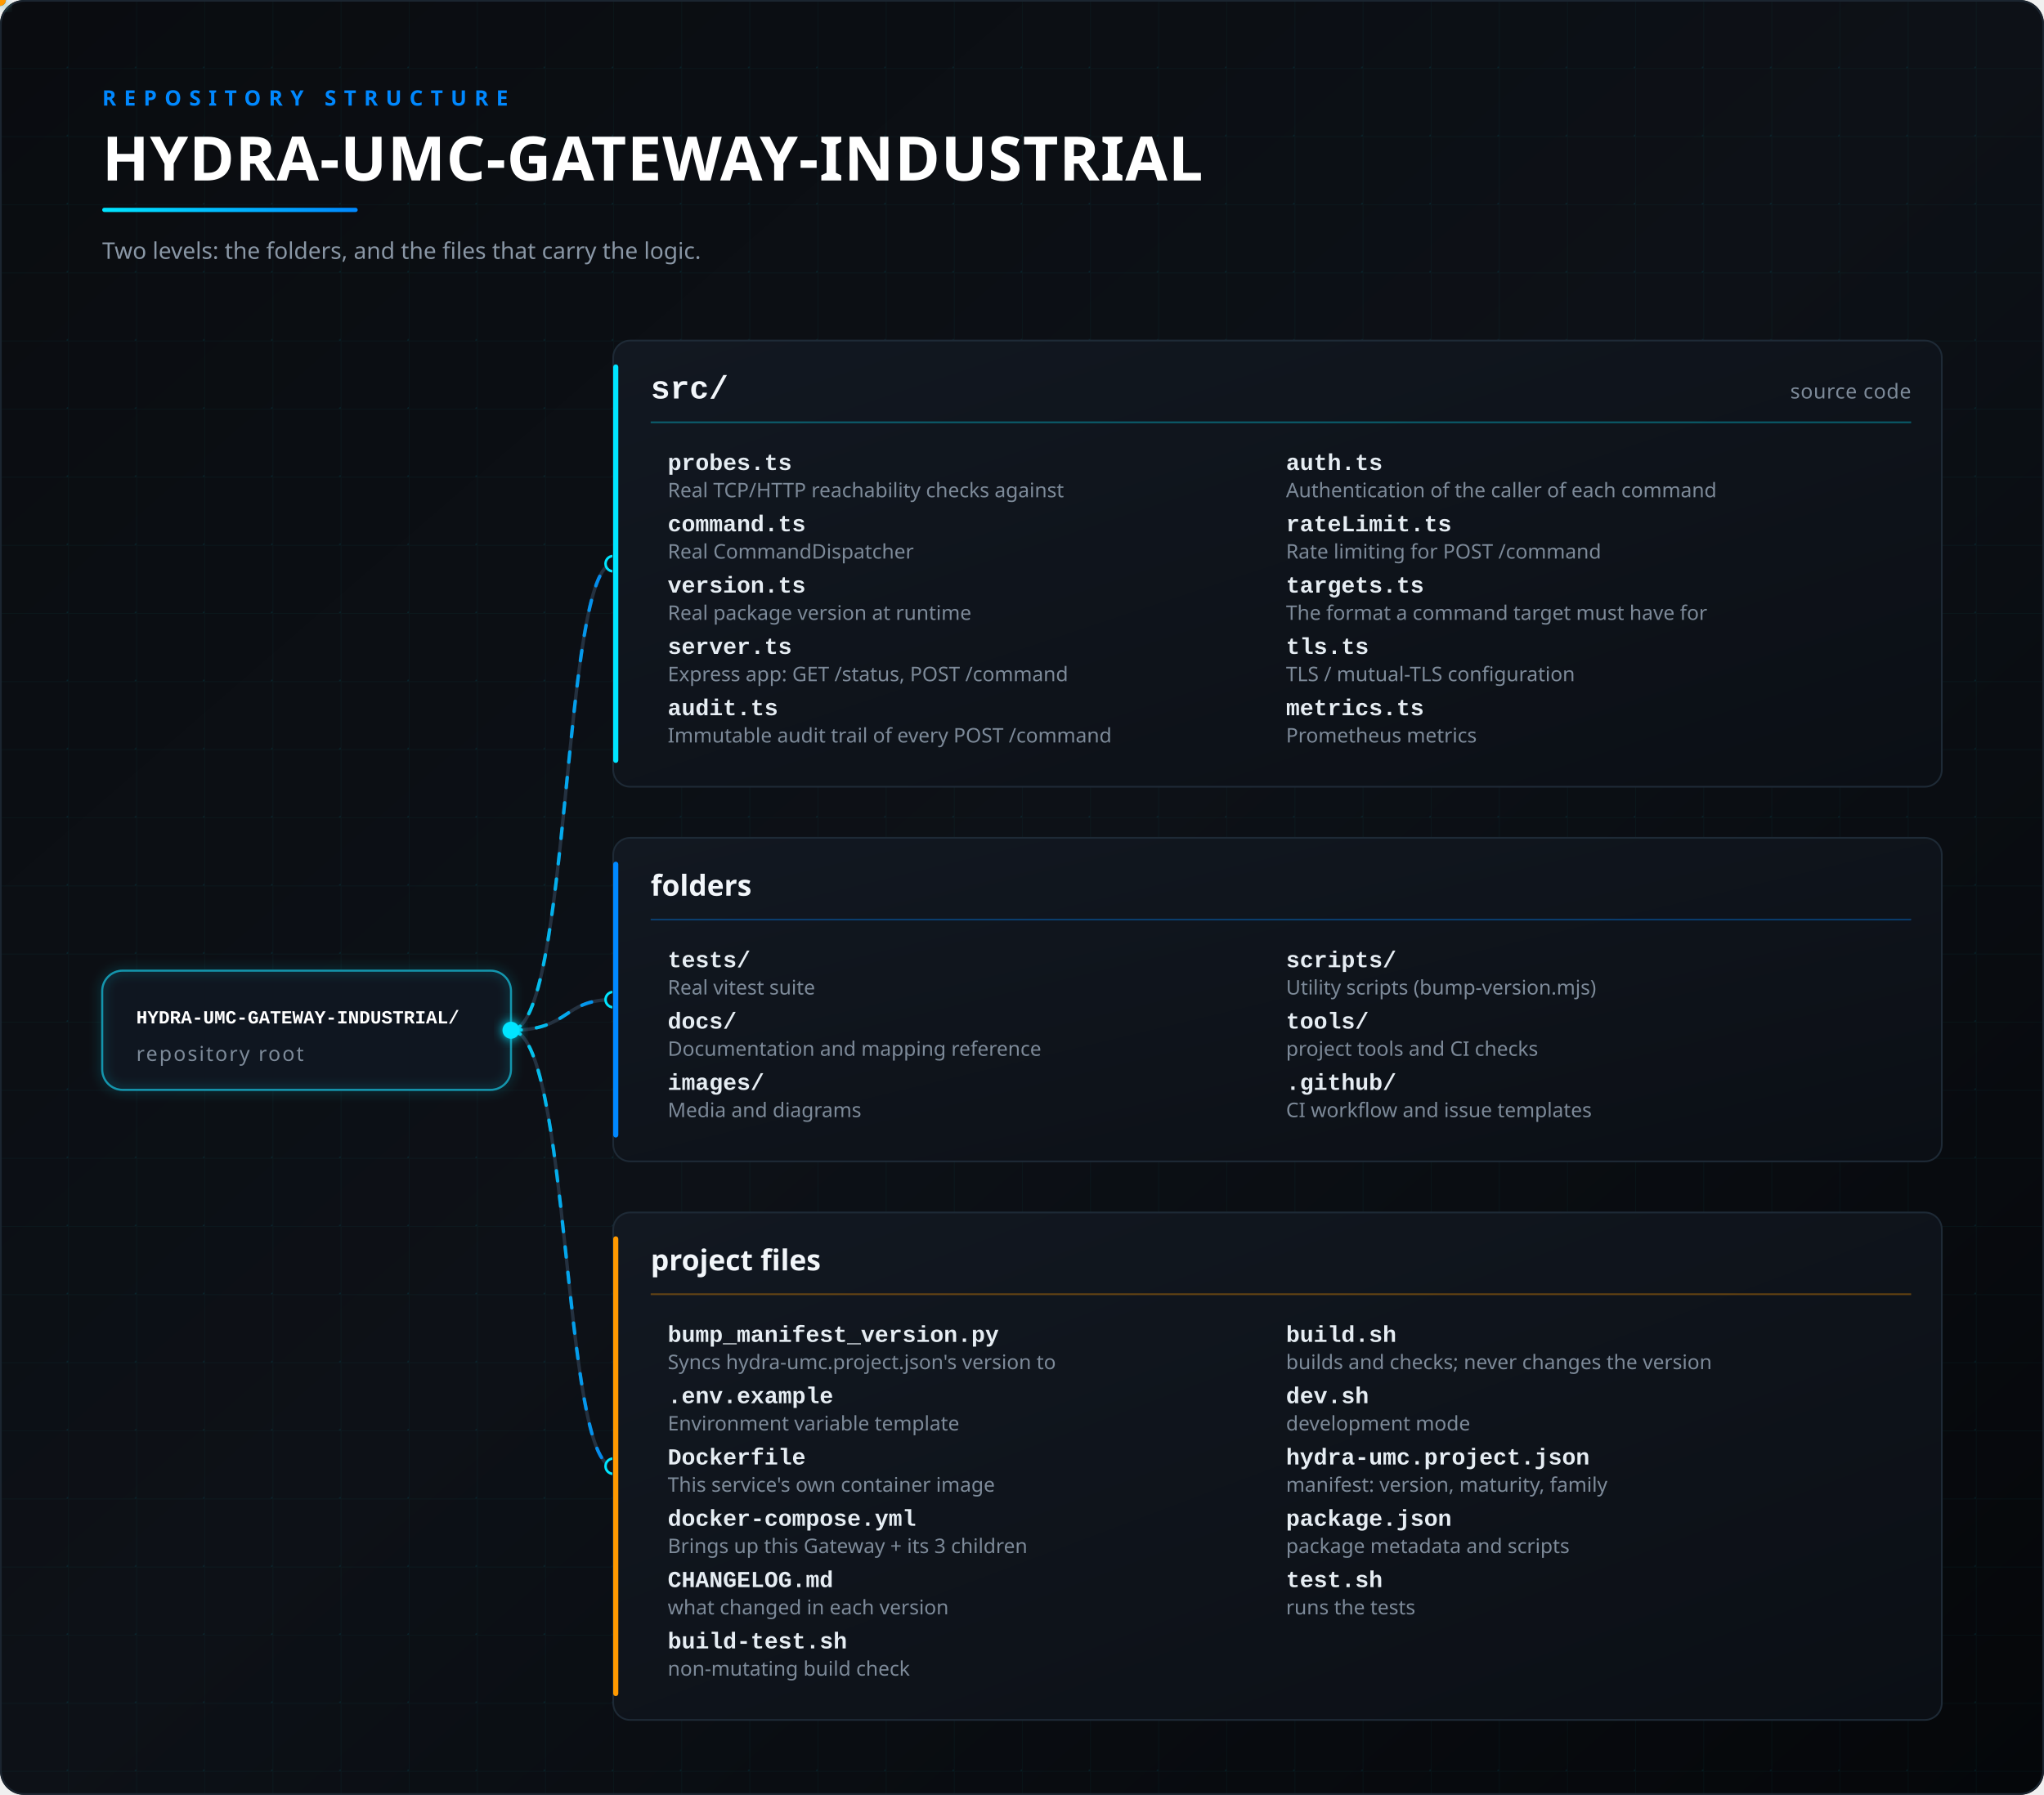
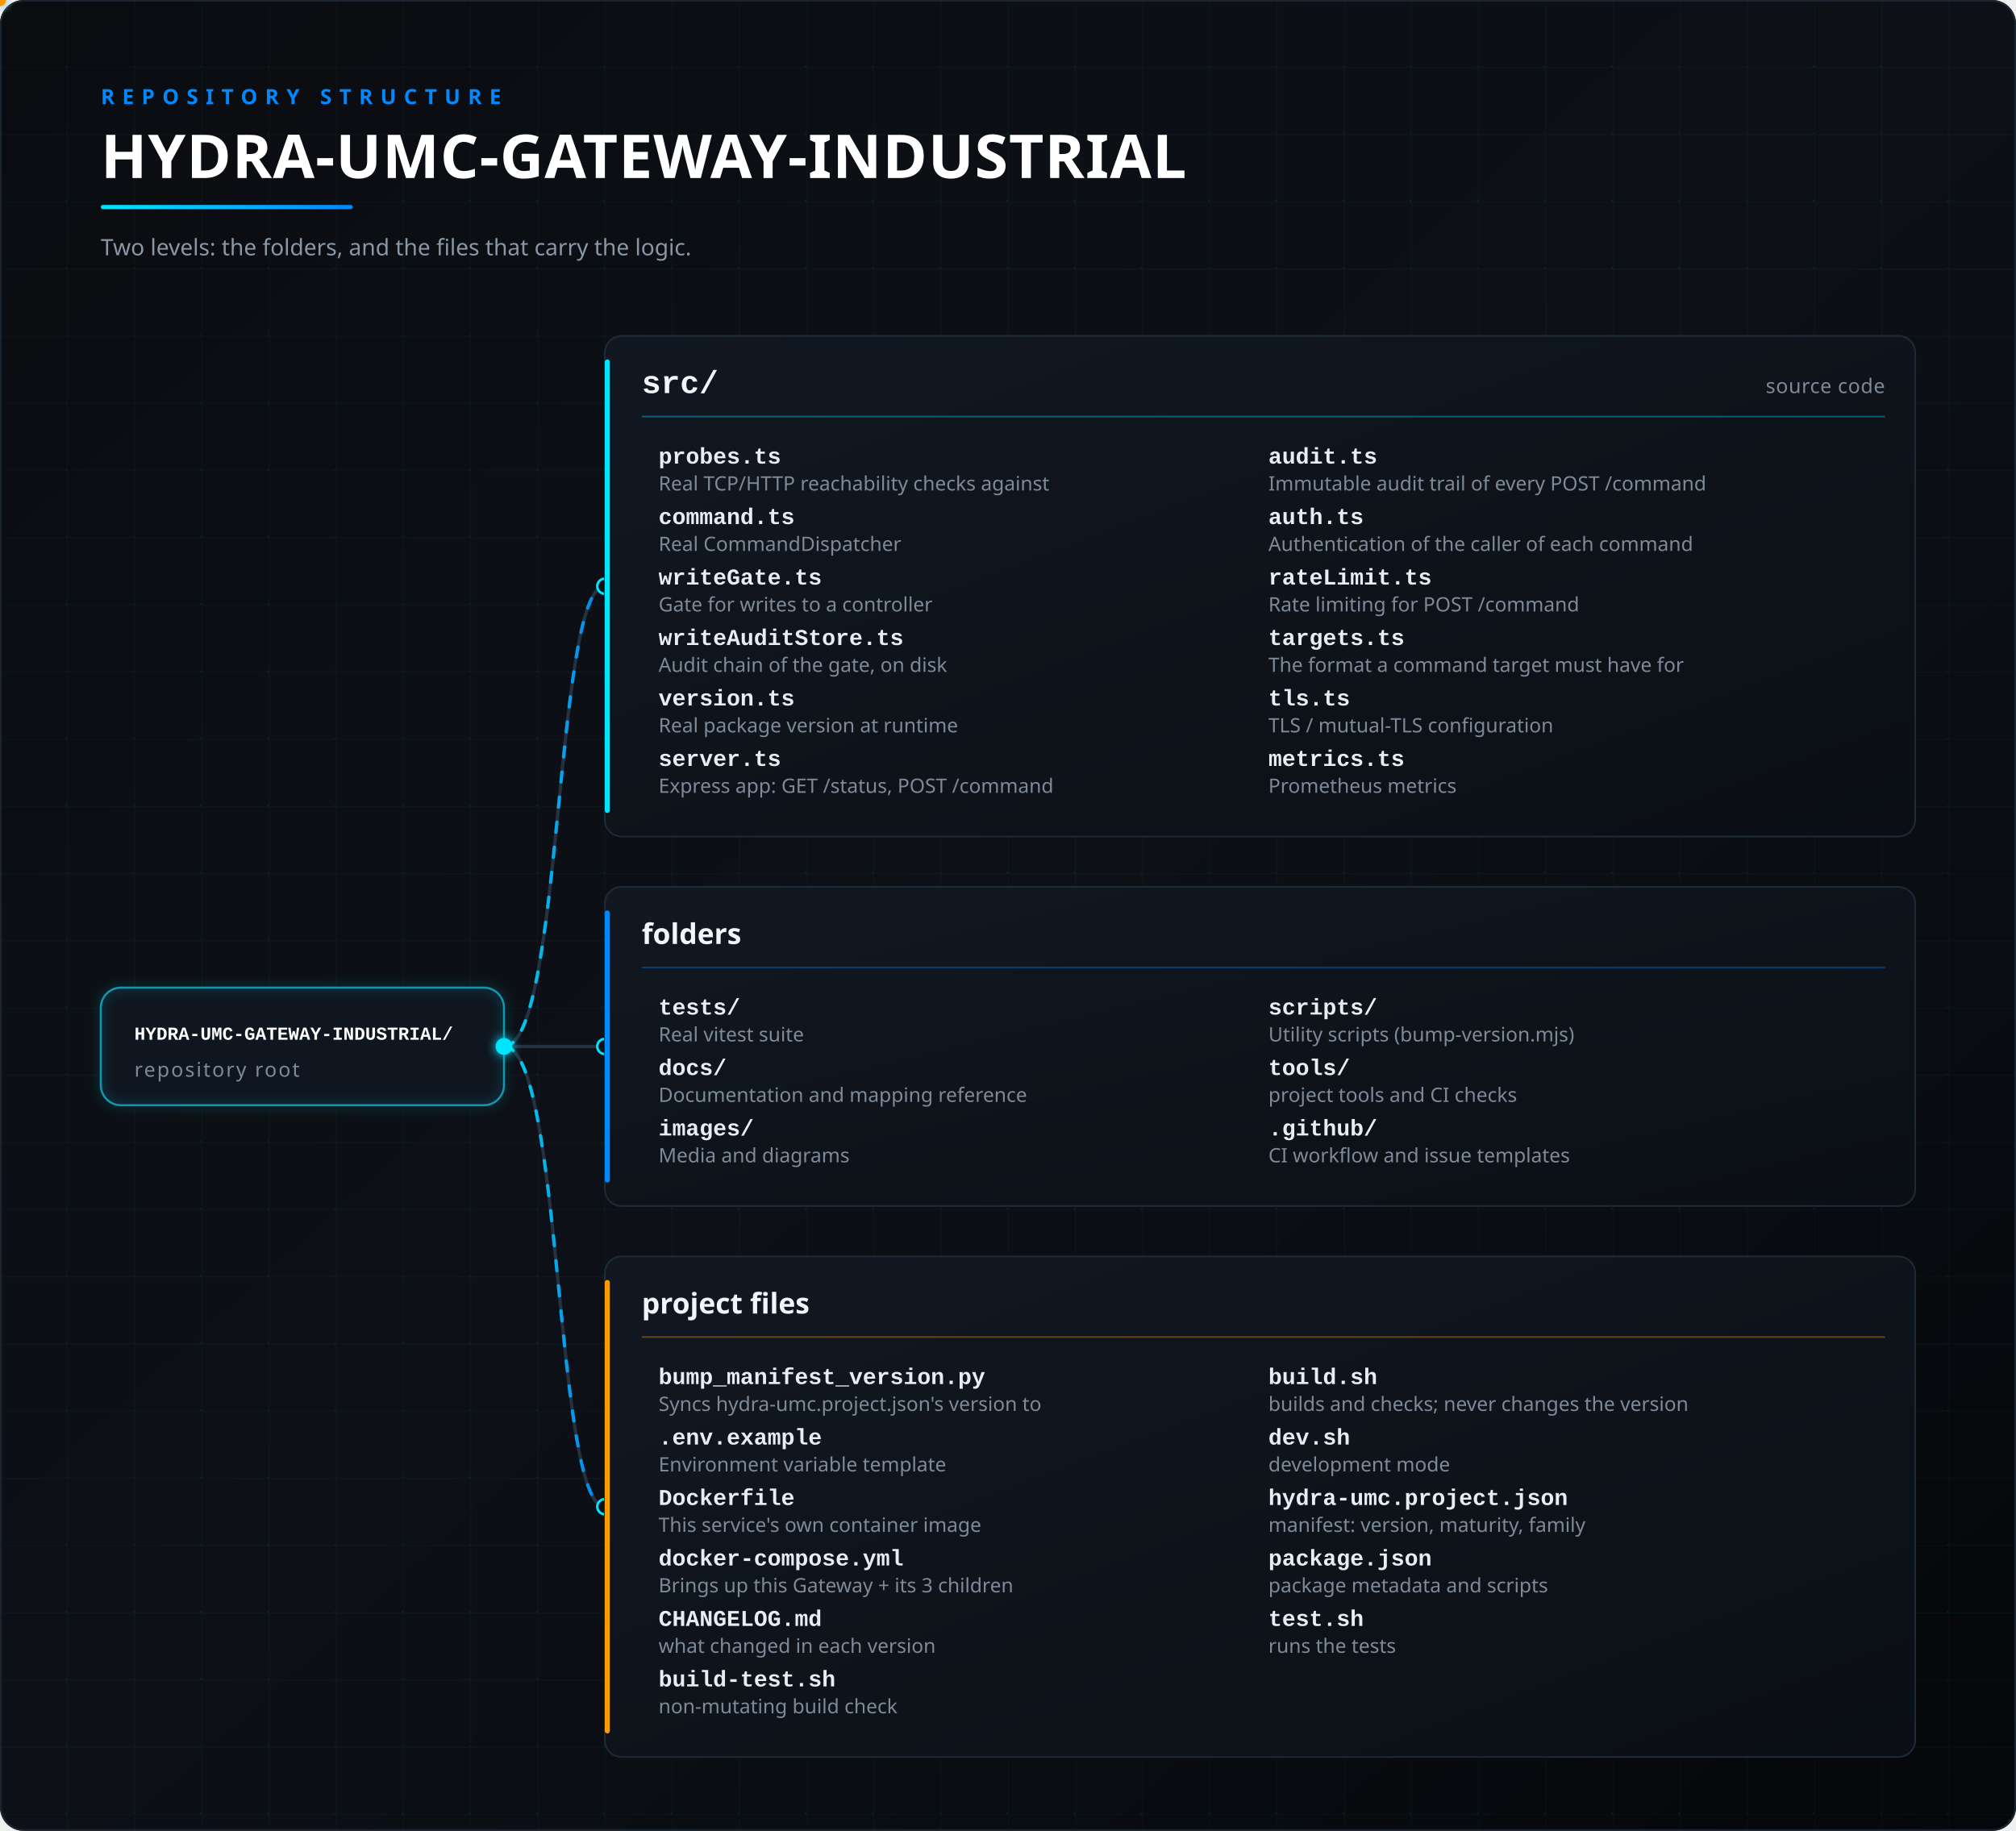
- <svg xmlns="http://www.w3.org/2000/svg" viewBox="0 0 1200 1054" width="100%" role="img" aria-labelledby="t d">
+ <svg xmlns="http://www.w3.org/2000/svg" viewBox="0 0 1200 1090" width="100%" role="img" aria-labelledby="t d">
  <defs>
    <linearGradient id="bg" x1="0" y1="0" x2="1" y2="1">
      <stop offset="0" stop-color="#0A0C10" />
      <stop offset="0.5" stop-color="#0D1117" />
      <stop offset="1" stop-color="#05070A" />
    </linearGradient>
    <linearGradient id="card" x1="0" y1="0" x2="1" y2="1">
      <stop offset="0" stop-color="#121821" />
      <stop offset="1" stop-color="#0B0F15" />
    </linearGradient>
    <linearGradient id="line" x1="0" y1="0" x2="1" y2="0">
      <stop offset="0" stop-color="#00E5FF" />
      <stop offset="1" stop-color="#0088FF" />
    </linearGradient>
    <filter id="glow" x="-50%" y="-50%" width="200%" height="200%">
      <feGaussianBlur stdDeviation="3" result="b" />
      <feMerge>
        <feMergeNode in="b" />
        <feMergeNode in="SourceGraphic" />
      </feMerge>
    </filter>
    <pattern id="grid" width="40" height="40" patternUnits="userSpaceOnUse">
      <path d="M40 0H0V40" fill="none" stroke="#00E5FF" stroke-opacity="0.035" />
      <circle cx="40" cy="40" r="1" fill="#00E5FF" fill-opacity="0.09" />
    </pattern>
  </defs>
-   <rect width="1200" height="1054" rx="14" fill="url(#bg)" />
-   <rect width="1200" height="1054" rx="14" fill="url(#grid)" />
-   <rect x="0.5" y="0.5" width="1199" height="1053" rx="14" fill="none" stroke="#1B2530" />
+   <rect width="1200" height="1090" rx="14" fill="url(#bg)" />
+   <rect width="1200" height="1090" rx="14" fill="url(#grid)" />
+   <rect x="0.5" y="0.5" width="1199" height="1089" rx="14" fill="none" stroke="#1B2530" />
  <text x="60" y="62" font-family="'Segoe UI','Noto Sans','Noto Sans CJK SC','Microsoft YaHei','Yu Gothic','Helvetica Neue',Helvetica,Arial,sans-serif" font-size="12.5" font-weight="600" fill="#0088FF" text-anchor="start" letter-spacing="4.5">REPOSITORY STRUCTURE</text>
  <text x="60" y="106" font-family="'Segoe UI','Noto Sans','Noto Sans CJK SC','Microsoft YaHei','Yu Gothic','Helvetica Neue',Helvetica,Arial,sans-serif" font-size="36" font-weight="700" fill="#FFFFFF" text-anchor="start" letter-spacing="0.5">HYDRA-UMC-GATEWAY-INDUSTRIAL</text>
  <rect x="60" y="122" width="150" height="2.5" rx="1.25" fill="url(#line)">
    <animate attributeName="width" values="40;150;150" keyTimes="0;0.4;1" dur="3s" repeatCount="indefinite" />
  </rect>
  <text x="60" y="152" font-family="'Segoe UI','Noto Sans','Noto Sans CJK SC','Microsoft YaHei','Yu Gothic','Helvetica Neue',Helvetica,Arial,sans-serif" font-size="13.5" font-weight="400" fill="#8A97A6" text-anchor="start">Two levels: the folders, and the files that carry the logic.</text>
-   <path id="c0" d="M300,605 C335,605 330,331 360,331" fill="none" stroke="#243140" stroke-width="2" />
-   <path d="M300,605 C335,605 330,331 360,331" fill="none" stroke="url(#line)" stroke-width="2" stroke-linecap="round" stroke-dasharray="6 9" opacity="0.9">
+   <path id="c0" d="M300,623 C335,623 330,349 360,349" fill="none" stroke="#243140" stroke-width="2" />
+   <path d="M300,623 C335,623 330,349 360,349" fill="none" stroke="url(#line)" stroke-width="2" stroke-linecap="round" stroke-dasharray="6 9" opacity="0.9">
    <animate attributeName="stroke-dashoffset" from="0" to="-30" dur="1.6s" repeatCount="indefinite" />
  </path>
-   <circle cx="360" cy="331" r="4.5" fill="#0D1117" stroke="#00E5FF" stroke-width="1.5" />
-   <path id="c1" d="M300,605 C335,605 330,587 360,587" fill="none" stroke="#243140" stroke-width="2" />
-   <path d="M300,605 C335,605 330,587 360,587" fill="none" stroke="url(#line)" stroke-width="2" stroke-linecap="round" stroke-dasharray="6 9" opacity="0.9">
+   <circle cx="360" cy="349" r="4.5" fill="#0D1117" stroke="#00E5FF" stroke-width="1.5" />
+   <path id="c1" d="M300,623 C335,623 330,623 360,623" fill="none" stroke="#243140" stroke-width="2" />
+   <path d="M300,623 C335,623 330,623 360,623" fill="none" stroke="url(#line)" stroke-width="2" stroke-linecap="round" stroke-dasharray="6 9" opacity="0.9">
    <animate attributeName="stroke-dashoffset" from="0" to="-30" dur="1.6s" repeatCount="indefinite" />
  </path>
-   <circle cx="360" cy="587" r="4.5" fill="#0D1117" stroke="#00E5FF" stroke-width="1.5" />
-   <path id="c2" d="M300,605 C335,605 330,861 360,861" fill="none" stroke="#243140" stroke-width="2" />
-   <path d="M300,605 C335,605 330,861 360,861" fill="none" stroke="url(#line)" stroke-width="2" stroke-linecap="round" stroke-dasharray="6 9" opacity="0.9">
+   <circle cx="360" cy="623" r="4.5" fill="#0D1117" stroke="#00E5FF" stroke-width="1.5" />
+   <path id="c2" d="M300,623 C335,623 330,897 360,897" fill="none" stroke="#243140" stroke-width="2" />
+   <path d="M300,623 C335,623 330,897 360,897" fill="none" stroke="url(#line)" stroke-width="2" stroke-linecap="round" stroke-dasharray="6 9" opacity="0.9">
    <animate attributeName="stroke-dashoffset" from="0" to="-30" dur="1.6s" repeatCount="indefinite" />
  </path>
-   <circle cx="360" cy="861" r="4.5" fill="#0D1117" stroke="#00E5FF" stroke-width="1.5" />
+   <circle cx="360" cy="897" r="4.5" fill="#0D1117" stroke="#00E5FF" stroke-width="1.5" />
  <circle r="3.5" fill="#00E5FF" filter="url(#glow)">
    <animateMotion dur="3.4s" repeatCount="indefinite">
      <mpath href="#c0" />
    </animateMotion>
  </circle>
  <circle r="3.5" fill="#0088FF" filter="url(#glow)">
    <animateMotion dur="4.2s" repeatCount="indefinite">
      <mpath href="#c1" />
    </animateMotion>
  </circle>
  <circle r="3.5" fill="#FF9900" filter="url(#glow)">
    <animateMotion dur="5.0s" repeatCount="indefinite">
      <mpath href="#c2" />
    </animateMotion>
  </circle>
-   <rect x="60" y="570" width="240" height="70" rx="12" fill="#0F1620" stroke="#2A3A4C" stroke-width="1.2" />
-   <rect x="60" y="570" width="240" height="70" rx="12" fill="none" stroke="#00E5FF" stroke-opacity="0.5" stroke-width="1.2" filter="url(#glow)">
+   <rect x="60" y="588" width="240" height="70" rx="12" fill="#0F1620" stroke="#2A3A4C" stroke-width="1.2" />
+   <rect x="60" y="588" width="240" height="70" rx="12" fill="none" stroke="#00E5FF" stroke-opacity="0.5" stroke-width="1.2" filter="url(#glow)">
    <animate attributeName="stroke-opacity" values="0.15;0.6;0.15" dur="3.6s" repeatCount="indefinite" />
  </rect>
-   <text x="80" y="601" font-family="'JetBrains Mono','Cascadia Code','SFMono-Regular',Consolas,'Liberation Mono',monospace" font-size="10.9" font-weight="700" fill="#FFFFFF" text-anchor="start">HYDRA-UMC-GATEWAY-INDUSTRIAL/</text>
-   <text x="80" y="623" font-family="'Segoe UI','Noto Sans','Noto Sans CJK SC','Microsoft YaHei','Yu Gothic','Helvetica Neue',Helvetica,Arial,sans-serif" font-size="12" font-weight="400" fill="#7D8A99" text-anchor="start" letter-spacing="1">repository root</text>
-   <circle cx="300" cy="605" r="5" fill="#00E5FF" filter="url(#glow)" />
-   <rect x="360" y="200" width="780" height="262" rx="10" fill="url(#card)" stroke="#1E2A36" stroke-width="1" />
-   <rect x="360" y="214" width="3" height="234" rx="1.5" fill="#00E5FF">
+   <text x="80" y="619" font-family="'JetBrains Mono','Cascadia Code','SFMono-Regular',Consolas,'Liberation Mono',monospace" font-size="10.9" font-weight="700" fill="#FFFFFF" text-anchor="start">HYDRA-UMC-GATEWAY-INDUSTRIAL/</text>
+   <text x="80" y="641" font-family="'Segoe UI','Noto Sans','Noto Sans CJK SC','Microsoft YaHei','Yu Gothic','Helvetica Neue',Helvetica,Arial,sans-serif" font-size="12" font-weight="400" fill="#7D8A99" text-anchor="start" letter-spacing="1">repository root</text>
+   <circle cx="300" cy="623" r="5" fill="#00E5FF" filter="url(#glow)" />
+   <rect x="360" y="200" width="780" height="298" rx="10" fill="url(#card)" stroke="#1E2A36" stroke-width="1" />
+   <rect x="360" y="214" width="3" height="270" rx="1.5" fill="#00E5FF">
    <animate attributeName="opacity" values="0.55;1;0.55" dur="4s" begin="0s" repeatCount="indefinite" />
  </rect>
  <text x="382" y="234" font-family="'JetBrains Mono','Cascadia Code','SFMono-Regular',Consolas,'Liberation Mono',monospace" font-size="19" font-weight="700" fill="#F2F6FA" text-anchor="start">src/</text>
  <text x="1122" y="234" font-family="'Segoe UI','Noto Sans','Noto Sans CJK SC','Microsoft YaHei','Yu Gothic','Helvetica Neue',Helvetica,Arial,sans-serif" font-size="12" font-weight="400" fill="#7D8A99" text-anchor="end" letter-spacing="0.3">source code</text>
  <line x1="382" y1="248" x2="1122" y2="248" stroke="#00E5FF" stroke-opacity="0.35" stroke-width="1" />
  <text x="392" y="276" font-family="'JetBrains Mono','Cascadia Code','SFMono-Regular',Consolas,'Liberation Mono',monospace" font-size="13.5" font-weight="600" fill="#E6EDF3" text-anchor="start">probes.ts</text>
  <text x="392" y="292" font-family="'Segoe UI','Noto Sans','Noto Sans CJK SC','Microsoft YaHei','Yu Gothic','Helvetica Neue',Helvetica,Arial,sans-serif" font-size="11.8" font-weight="400" fill="#7D8A99" text-anchor="start">Real TCP/HTTP reachability checks against</text>
  <text x="392" y="312" font-family="'JetBrains Mono','Cascadia Code','SFMono-Regular',Consolas,'Liberation Mono',monospace" font-size="13.5" font-weight="600" fill="#E6EDF3" text-anchor="start">command.ts</text>
  <text x="392" y="328" font-family="'Segoe UI','Noto Sans','Noto Sans CJK SC','Microsoft YaHei','Yu Gothic','Helvetica Neue',Helvetica,Arial,sans-serif" font-size="11.8" font-weight="400" fill="#7D8A99" text-anchor="start">Real CommandDispatcher</text>
-   <text x="392" y="348" font-family="'JetBrains Mono','Cascadia Code','SFMono-Regular',Consolas,'Liberation Mono',monospace" font-size="13.5" font-weight="600" fill="#E6EDF3" text-anchor="start">version.ts</text>
-   <text x="392" y="364" font-family="'Segoe UI','Noto Sans','Noto Sans CJK SC','Microsoft YaHei','Yu Gothic','Helvetica Neue',Helvetica,Arial,sans-serif" font-size="11.8" font-weight="400" fill="#7D8A99" text-anchor="start">Real package version at runtime</text>
-   <text x="392" y="384" font-family="'JetBrains Mono','Cascadia Code','SFMono-Regular',Consolas,'Liberation Mono',monospace" font-size="13.5" font-weight="600" fill="#E6EDF3" text-anchor="start">server.ts</text>
-   <text x="392" y="400" font-family="'Segoe UI','Noto Sans','Noto Sans CJK SC','Microsoft YaHei','Yu Gothic','Helvetica Neue',Helvetica,Arial,sans-serif" font-size="11.8" font-weight="400" fill="#7D8A99" text-anchor="start">Express app: GET /status, POST /command</text>
-   <text x="392" y="420" font-family="'JetBrains Mono','Cascadia Code','SFMono-Regular',Consolas,'Liberation Mono',monospace" font-size="13.5" font-weight="600" fill="#E6EDF3" text-anchor="start">audit.ts</text>
-   <text x="392" y="436" font-family="'Segoe UI','Noto Sans','Noto Sans CJK SC','Microsoft YaHei','Yu Gothic','Helvetica Neue',Helvetica,Arial,sans-serif" font-size="11.8" font-weight="400" fill="#7D8A99" text-anchor="start">Immutable audit trail of every POST /command</text>
-   <text x="755" y="276" font-family="'JetBrains Mono','Cascadia Code','SFMono-Regular',Consolas,'Liberation Mono',monospace" font-size="13.5" font-weight="600" fill="#E6EDF3" text-anchor="start">auth.ts</text>
-   <text x="755" y="292" font-family="'Segoe UI','Noto Sans','Noto Sans CJK SC','Microsoft YaHei','Yu Gothic','Helvetica Neue',Helvetica,Arial,sans-serif" font-size="11.8" font-weight="400" fill="#7D8A99" text-anchor="start">Authentication of the caller of each command</text>
-   <text x="755" y="312" font-family="'JetBrains Mono','Cascadia Code','SFMono-Regular',Consolas,'Liberation Mono',monospace" font-size="13.5" font-weight="600" fill="#E6EDF3" text-anchor="start">rateLimit.ts</text>
-   <text x="755" y="328" font-family="'Segoe UI','Noto Sans','Noto Sans CJK SC','Microsoft YaHei','Yu Gothic','Helvetica Neue',Helvetica,Arial,sans-serif" font-size="11.8" font-weight="400" fill="#7D8A99" text-anchor="start">Rate limiting for POST /command</text>
-   <text x="755" y="348" font-family="'JetBrains Mono','Cascadia Code','SFMono-Regular',Consolas,'Liberation Mono',monospace" font-size="13.5" font-weight="600" fill="#E6EDF3" text-anchor="start">targets.ts</text>
-   <text x="755" y="364" font-family="'Segoe UI','Noto Sans','Noto Sans CJK SC','Microsoft YaHei','Yu Gothic','Helvetica Neue',Helvetica,Arial,sans-serif" font-size="11.8" font-weight="400" fill="#7D8A99" text-anchor="start">The format a command target must have for</text>
-   <text x="755" y="384" font-family="'JetBrains Mono','Cascadia Code','SFMono-Regular',Consolas,'Liberation Mono',monospace" font-size="13.5" font-weight="600" fill="#E6EDF3" text-anchor="start">tls.ts</text>
-   <text x="755" y="400" font-family="'Segoe UI','Noto Sans','Noto Sans CJK SC','Microsoft YaHei','Yu Gothic','Helvetica Neue',Helvetica,Arial,sans-serif" font-size="11.8" font-weight="400" fill="#7D8A99" text-anchor="start">TLS / mutual-TLS configuration</text>
-   <text x="755" y="420" font-family="'JetBrains Mono','Cascadia Code','SFMono-Regular',Consolas,'Liberation Mono',monospace" font-size="13.5" font-weight="600" fill="#E6EDF3" text-anchor="start">metrics.ts</text>
-   <text x="755" y="436" font-family="'Segoe UI','Noto Sans','Noto Sans CJK SC','Microsoft YaHei','Yu Gothic','Helvetica Neue',Helvetica,Arial,sans-serif" font-size="11.8" font-weight="400" fill="#7D8A99" text-anchor="start">Prometheus metrics</text>
-   <rect x="360" y="492" width="780" height="190" rx="10" fill="url(#card)" stroke="#1E2A36" stroke-width="1" />
-   <rect x="360" y="506" width="3" height="162" rx="1.5" fill="#0088FF">
+   <text x="392" y="348" font-family="'JetBrains Mono','Cascadia Code','SFMono-Regular',Consolas,'Liberation Mono',monospace" font-size="13.5" font-weight="600" fill="#E6EDF3" text-anchor="start">writeGate.ts</text>
+   <text x="392" y="364" font-family="'Segoe UI','Noto Sans','Noto Sans CJK SC','Microsoft YaHei','Yu Gothic','Helvetica Neue',Helvetica,Arial,sans-serif" font-size="11.8" font-weight="400" fill="#7D8A99" text-anchor="start">Gate for writes to a controller</text>
+   <text x="392" y="384" font-family="'JetBrains Mono','Cascadia Code','SFMono-Regular',Consolas,'Liberation Mono',monospace" font-size="13.5" font-weight="600" fill="#E6EDF3" text-anchor="start">writeAuditStore.ts</text>
+   <text x="392" y="400" font-family="'Segoe UI','Noto Sans','Noto Sans CJK SC','Microsoft YaHei','Yu Gothic','Helvetica Neue',Helvetica,Arial,sans-serif" font-size="11.8" font-weight="400" fill="#7D8A99" text-anchor="start">Audit chain of the gate, on disk</text>
+   <text x="392" y="420" font-family="'JetBrains Mono','Cascadia Code','SFMono-Regular',Consolas,'Liberation Mono',monospace" font-size="13.5" font-weight="600" fill="#E6EDF3" text-anchor="start">version.ts</text>
+   <text x="392" y="436" font-family="'Segoe UI','Noto Sans','Noto Sans CJK SC','Microsoft YaHei','Yu Gothic','Helvetica Neue',Helvetica,Arial,sans-serif" font-size="11.8" font-weight="400" fill="#7D8A99" text-anchor="start">Real package version at runtime</text>
+   <text x="392" y="456" font-family="'JetBrains Mono','Cascadia Code','SFMono-Regular',Consolas,'Liberation Mono',monospace" font-size="13.5" font-weight="600" fill="#E6EDF3" text-anchor="start">server.ts</text>
+   <text x="392" y="472" font-family="'Segoe UI','Noto Sans','Noto Sans CJK SC','Microsoft YaHei','Yu Gothic','Helvetica Neue',Helvetica,Arial,sans-serif" font-size="11.8" font-weight="400" fill="#7D8A99" text-anchor="start">Express app: GET /status, POST /command</text>
+   <text x="755" y="276" font-family="'JetBrains Mono','Cascadia Code','SFMono-Regular',Consolas,'Liberation Mono',monospace" font-size="13.5" font-weight="600" fill="#E6EDF3" text-anchor="start">audit.ts</text>
+   <text x="755" y="292" font-family="'Segoe UI','Noto Sans','Noto Sans CJK SC','Microsoft YaHei','Yu Gothic','Helvetica Neue',Helvetica,Arial,sans-serif" font-size="11.8" font-weight="400" fill="#7D8A99" text-anchor="start">Immutable audit trail of every POST /command</text>
+   <text x="755" y="312" font-family="'JetBrains Mono','Cascadia Code','SFMono-Regular',Consolas,'Liberation Mono',monospace" font-size="13.5" font-weight="600" fill="#E6EDF3" text-anchor="start">auth.ts</text>
+   <text x="755" y="328" font-family="'Segoe UI','Noto Sans','Noto Sans CJK SC','Microsoft YaHei','Yu Gothic','Helvetica Neue',Helvetica,Arial,sans-serif" font-size="11.8" font-weight="400" fill="#7D8A99" text-anchor="start">Authentication of the caller of each command</text>
+   <text x="755" y="348" font-family="'JetBrains Mono','Cascadia Code','SFMono-Regular',Consolas,'Liberation Mono',monospace" font-size="13.5" font-weight="600" fill="#E6EDF3" text-anchor="start">rateLimit.ts</text>
+   <text x="755" y="364" font-family="'Segoe UI','Noto Sans','Noto Sans CJK SC','Microsoft YaHei','Yu Gothic','Helvetica Neue',Helvetica,Arial,sans-serif" font-size="11.8" font-weight="400" fill="#7D8A99" text-anchor="start">Rate limiting for POST /command</text>
+   <text x="755" y="384" font-family="'JetBrains Mono','Cascadia Code','SFMono-Regular',Consolas,'Liberation Mono',monospace" font-size="13.5" font-weight="600" fill="#E6EDF3" text-anchor="start">targets.ts</text>
+   <text x="755" y="400" font-family="'Segoe UI','Noto Sans','Noto Sans CJK SC','Microsoft YaHei','Yu Gothic','Helvetica Neue',Helvetica,Arial,sans-serif" font-size="11.8" font-weight="400" fill="#7D8A99" text-anchor="start">The format a command target must have for</text>
+   <text x="755" y="420" font-family="'JetBrains Mono','Cascadia Code','SFMono-Regular',Consolas,'Liberation Mono',monospace" font-size="13.5" font-weight="600" fill="#E6EDF3" text-anchor="start">tls.ts</text>
+   <text x="755" y="436" font-family="'Segoe UI','Noto Sans','Noto Sans CJK SC','Microsoft YaHei','Yu Gothic','Helvetica Neue',Helvetica,Arial,sans-serif" font-size="11.8" font-weight="400" fill="#7D8A99" text-anchor="start">TLS / mutual-TLS configuration</text>
+   <text x="755" y="456" font-family="'JetBrains Mono','Cascadia Code','SFMono-Regular',Consolas,'Liberation Mono',monospace" font-size="13.5" font-weight="600" fill="#E6EDF3" text-anchor="start">metrics.ts</text>
+   <text x="755" y="472" font-family="'Segoe UI','Noto Sans','Noto Sans CJK SC','Microsoft YaHei','Yu Gothic','Helvetica Neue',Helvetica,Arial,sans-serif" font-size="11.8" font-weight="400" fill="#7D8A99" text-anchor="start">Prometheus metrics</text>
+   <rect x="360" y="528" width="780" height="190" rx="10" fill="url(#card)" stroke="#1E2A36" stroke-width="1" />
+   <rect x="360" y="542" width="3" height="162" rx="1.5" fill="#0088FF">
    <animate attributeName="opacity" values="0.55;1;0.55" dur="4s" begin="0.6s" repeatCount="indefinite" />
  </rect>
-   <text x="382" y="526" font-family="'Segoe UI','Noto Sans','Noto Sans CJK SC','Microsoft YaHei','Yu Gothic','Helvetica Neue',Helvetica,Arial,sans-serif" font-size="17" font-weight="700" fill="#F2F6FA" text-anchor="start">folders</text>
-   <line x1="382" y1="540" x2="1122" y2="540" stroke="#0088FF" stroke-opacity="0.35" stroke-width="1" />
-   <text x="392" y="568" font-family="'JetBrains Mono','Cascadia Code','SFMono-Regular',Consolas,'Liberation Mono',monospace" font-size="13.5" font-weight="600" fill="#E6EDF3" text-anchor="start">tests/</text>
-   <text x="392" y="584" font-family="'Segoe UI','Noto Sans','Noto Sans CJK SC','Microsoft YaHei','Yu Gothic','Helvetica Neue',Helvetica,Arial,sans-serif" font-size="11.8" font-weight="400" fill="#7D8A99" text-anchor="start">Real vitest suite</text>
-   <text x="392" y="604" font-family="'JetBrains Mono','Cascadia Code','SFMono-Regular',Consolas,'Liberation Mono',monospace" font-size="13.5" font-weight="600" fill="#E6EDF3" text-anchor="start">docs/</text>
-   <text x="392" y="620" font-family="'Segoe UI','Noto Sans','Noto Sans CJK SC','Microsoft YaHei','Yu Gothic','Helvetica Neue',Helvetica,Arial,sans-serif" font-size="11.8" font-weight="400" fill="#7D8A99" text-anchor="start">Documentation and mapping reference</text>
-   <text x="392" y="640" font-family="'JetBrains Mono','Cascadia Code','SFMono-Regular',Consolas,'Liberation Mono',monospace" font-size="13.5" font-weight="600" fill="#E6EDF3" text-anchor="start">images/</text>
-   <text x="392" y="656" font-family="'Segoe UI','Noto Sans','Noto Sans CJK SC','Microsoft YaHei','Yu Gothic','Helvetica Neue',Helvetica,Arial,sans-serif" font-size="11.8" font-weight="400" fill="#7D8A99" text-anchor="start">Media and diagrams</text>
-   <text x="755" y="568" font-family="'JetBrains Mono','Cascadia Code','SFMono-Regular',Consolas,'Liberation Mono',monospace" font-size="13.5" font-weight="600" fill="#E6EDF3" text-anchor="start">scripts/</text>
-   <text x="755" y="584" font-family="'Segoe UI','Noto Sans','Noto Sans CJK SC','Microsoft YaHei','Yu Gothic','Helvetica Neue',Helvetica,Arial,sans-serif" font-size="11.8" font-weight="400" fill="#7D8A99" text-anchor="start">Utility scripts (bump-version.mjs)</text>
-   <text x="755" y="604" font-family="'JetBrains Mono','Cascadia Code','SFMono-Regular',Consolas,'Liberation Mono',monospace" font-size="13.5" font-weight="600" fill="#E6EDF3" text-anchor="start">tools/</text>
-   <text x="755" y="620" font-family="'Segoe UI','Noto Sans','Noto Sans CJK SC','Microsoft YaHei','Yu Gothic','Helvetica Neue',Helvetica,Arial,sans-serif" font-size="11.8" font-weight="400" fill="#7D8A99" text-anchor="start">project tools and CI checks</text>
-   <text x="755" y="640" font-family="'JetBrains Mono','Cascadia Code','SFMono-Regular',Consolas,'Liberation Mono',monospace" font-size="13.5" font-weight="600" fill="#E6EDF3" text-anchor="start">.github/</text>
-   <text x="755" y="656" font-family="'Segoe UI','Noto Sans','Noto Sans CJK SC','Microsoft YaHei','Yu Gothic','Helvetica Neue',Helvetica,Arial,sans-serif" font-size="11.8" font-weight="400" fill="#7D8A99" text-anchor="start">CI workflow and issue templates</text>
-   <rect x="360" y="712" width="780" height="298" rx="10" fill="url(#card)" stroke="#1E2A36" stroke-width="1" />
-   <rect x="360" y="726" width="3" height="270" rx="1.5" fill="#FF9900">
+   <text x="382" y="562" font-family="'Segoe UI','Noto Sans','Noto Sans CJK SC','Microsoft YaHei','Yu Gothic','Helvetica Neue',Helvetica,Arial,sans-serif" font-size="17" font-weight="700" fill="#F2F6FA" text-anchor="start">folders</text>
+   <line x1="382" y1="576" x2="1122" y2="576" stroke="#0088FF" stroke-opacity="0.35" stroke-width="1" />
+   <text x="392" y="604" font-family="'JetBrains Mono','Cascadia Code','SFMono-Regular',Consolas,'Liberation Mono',monospace" font-size="13.5" font-weight="600" fill="#E6EDF3" text-anchor="start">tests/</text>
+   <text x="392" y="620" font-family="'Segoe UI','Noto Sans','Noto Sans CJK SC','Microsoft YaHei','Yu Gothic','Helvetica Neue',Helvetica,Arial,sans-serif" font-size="11.8" font-weight="400" fill="#7D8A99" text-anchor="start">Real vitest suite</text>
+   <text x="392" y="640" font-family="'JetBrains Mono','Cascadia Code','SFMono-Regular',Consolas,'Liberation Mono',monospace" font-size="13.5" font-weight="600" fill="#E6EDF3" text-anchor="start">docs/</text>
+   <text x="392" y="656" font-family="'Segoe UI','Noto Sans','Noto Sans CJK SC','Microsoft YaHei','Yu Gothic','Helvetica Neue',Helvetica,Arial,sans-serif" font-size="11.8" font-weight="400" fill="#7D8A99" text-anchor="start">Documentation and mapping reference</text>
+   <text x="392" y="676" font-family="'JetBrains Mono','Cascadia Code','SFMono-Regular',Consolas,'Liberation Mono',monospace" font-size="13.5" font-weight="600" fill="#E6EDF3" text-anchor="start">images/</text>
+   <text x="392" y="692" font-family="'Segoe UI','Noto Sans','Noto Sans CJK SC','Microsoft YaHei','Yu Gothic','Helvetica Neue',Helvetica,Arial,sans-serif" font-size="11.8" font-weight="400" fill="#7D8A99" text-anchor="start">Media and diagrams</text>
+   <text x="755" y="604" font-family="'JetBrains Mono','Cascadia Code','SFMono-Regular',Consolas,'Liberation Mono',monospace" font-size="13.5" font-weight="600" fill="#E6EDF3" text-anchor="start">scripts/</text>
+   <text x="755" y="620" font-family="'Segoe UI','Noto Sans','Noto Sans CJK SC','Microsoft YaHei','Yu Gothic','Helvetica Neue',Helvetica,Arial,sans-serif" font-size="11.8" font-weight="400" fill="#7D8A99" text-anchor="start">Utility scripts (bump-version.mjs)</text>
+   <text x="755" y="640" font-family="'JetBrains Mono','Cascadia Code','SFMono-Regular',Consolas,'Liberation Mono',monospace" font-size="13.5" font-weight="600" fill="#E6EDF3" text-anchor="start">tools/</text>
+   <text x="755" y="656" font-family="'Segoe UI','Noto Sans','Noto Sans CJK SC','Microsoft YaHei','Yu Gothic','Helvetica Neue',Helvetica,Arial,sans-serif" font-size="11.8" font-weight="400" fill="#7D8A99" text-anchor="start">project tools and CI checks</text>
+   <text x="755" y="676" font-family="'JetBrains Mono','Cascadia Code','SFMono-Regular',Consolas,'Liberation Mono',monospace" font-size="13.5" font-weight="600" fill="#E6EDF3" text-anchor="start">.github/</text>
+   <text x="755" y="692" font-family="'Segoe UI','Noto Sans','Noto Sans CJK SC','Microsoft YaHei','Yu Gothic','Helvetica Neue',Helvetica,Arial,sans-serif" font-size="11.8" font-weight="400" fill="#7D8A99" text-anchor="start">CI workflow and issue templates</text>
+   <rect x="360" y="748" width="780" height="298" rx="10" fill="url(#card)" stroke="#1E2A36" stroke-width="1" />
+   <rect x="360" y="762" width="3" height="270" rx="1.5" fill="#FF9900">
    <animate attributeName="opacity" values="0.55;1;0.55" dur="4s" begin="1.2s" repeatCount="indefinite" />
  </rect>
-   <text x="382" y="746" font-family="'Segoe UI','Noto Sans','Noto Sans CJK SC','Microsoft YaHei','Yu Gothic','Helvetica Neue',Helvetica,Arial,sans-serif" font-size="17" font-weight="700" fill="#F2F6FA" text-anchor="start">project files</text>
-   <line x1="382" y1="760" x2="1122" y2="760" stroke="#FF9900" stroke-opacity="0.35" stroke-width="1" />
-   <text x="392" y="788" font-family="'JetBrains Mono','Cascadia Code','SFMono-Regular',Consolas,'Liberation Mono',monospace" font-size="13.5" font-weight="600" fill="#E6EDF3" text-anchor="start">bump_manifest_version.py</text>
-   <text x="392" y="804" font-family="'Segoe UI','Noto Sans','Noto Sans CJK SC','Microsoft YaHei','Yu Gothic','Helvetica Neue',Helvetica,Arial,sans-serif" font-size="11.8" font-weight="400" fill="#7D8A99" text-anchor="start">Syncs hydra-umc.project.json's version to</text>
-   <text x="392" y="824" font-family="'JetBrains Mono','Cascadia Code','SFMono-Regular',Consolas,'Liberation Mono',monospace" font-size="13.5" font-weight="600" fill="#E6EDF3" text-anchor="start">.env.example</text>
-   <text x="392" y="840" font-family="'Segoe UI','Noto Sans','Noto Sans CJK SC','Microsoft YaHei','Yu Gothic','Helvetica Neue',Helvetica,Arial,sans-serif" font-size="11.8" font-weight="400" fill="#7D8A99" text-anchor="start">Environment variable template</text>
-   <text x="392" y="860" font-family="'JetBrains Mono','Cascadia Code','SFMono-Regular',Consolas,'Liberation Mono',monospace" font-size="13.5" font-weight="600" fill="#E6EDF3" text-anchor="start">Dockerfile</text>
-   <text x="392" y="876" font-family="'Segoe UI','Noto Sans','Noto Sans CJK SC','Microsoft YaHei','Yu Gothic','Helvetica Neue',Helvetica,Arial,sans-serif" font-size="11.8" font-weight="400" fill="#7D8A99" text-anchor="start">This service's own container image</text>
-   <text x="392" y="896" font-family="'JetBrains Mono','Cascadia Code','SFMono-Regular',Consolas,'Liberation Mono',monospace" font-size="13.5" font-weight="600" fill="#E6EDF3" text-anchor="start">docker-compose.yml</text>
-   <text x="392" y="912" font-family="'Segoe UI','Noto Sans','Noto Sans CJK SC','Microsoft YaHei','Yu Gothic','Helvetica Neue',Helvetica,Arial,sans-serif" font-size="11.8" font-weight="400" fill="#7D8A99" text-anchor="start">Brings up this Gateway + its 3 children</text>
-   <text x="392" y="932" font-family="'JetBrains Mono','Cascadia Code','SFMono-Regular',Consolas,'Liberation Mono',monospace" font-size="13.5" font-weight="600" fill="#E6EDF3" text-anchor="start">CHANGELOG.md</text>
-   <text x="392" y="948" font-family="'Segoe UI','Noto Sans','Noto Sans CJK SC','Microsoft YaHei','Yu Gothic','Helvetica Neue',Helvetica,Arial,sans-serif" font-size="11.8" font-weight="400" fill="#7D8A99" text-anchor="start">what changed in each version</text>
-   <text x="392" y="968" font-family="'JetBrains Mono','Cascadia Code','SFMono-Regular',Consolas,'Liberation Mono',monospace" font-size="13.5" font-weight="600" fill="#E6EDF3" text-anchor="start">build-test.sh</text>
-   <text x="392" y="984" font-family="'Segoe UI','Noto Sans','Noto Sans CJK SC','Microsoft YaHei','Yu Gothic','Helvetica Neue',Helvetica,Arial,sans-serif" font-size="11.8" font-weight="400" fill="#7D8A99" text-anchor="start">non-mutating build check</text>
-   <text x="755" y="788" font-family="'JetBrains Mono','Cascadia Code','SFMono-Regular',Consolas,'Liberation Mono',monospace" font-size="13.5" font-weight="600" fill="#E6EDF3" text-anchor="start">build.sh</text>
-   <text x="755" y="804" font-family="'Segoe UI','Noto Sans','Noto Sans CJK SC','Microsoft YaHei','Yu Gothic','Helvetica Neue',Helvetica,Arial,sans-serif" font-size="11.8" font-weight="400" fill="#7D8A99" text-anchor="start">builds and checks; never changes the version</text>
-   <text x="755" y="824" font-family="'JetBrains Mono','Cascadia Code','SFMono-Regular',Consolas,'Liberation Mono',monospace" font-size="13.5" font-weight="600" fill="#E6EDF3" text-anchor="start">dev.sh</text>
-   <text x="755" y="840" font-family="'Segoe UI','Noto Sans','Noto Sans CJK SC','Microsoft YaHei','Yu Gothic','Helvetica Neue',Helvetica,Arial,sans-serif" font-size="11.8" font-weight="400" fill="#7D8A99" text-anchor="start">development mode</text>
-   <text x="755" y="860" font-family="'JetBrains Mono','Cascadia Code','SFMono-Regular',Consolas,'Liberation Mono',monospace" font-size="13.5" font-weight="600" fill="#E6EDF3" text-anchor="start">hydra-umc.project.json</text>
-   <text x="755" y="876" font-family="'Segoe UI','Noto Sans','Noto Sans CJK SC','Microsoft YaHei','Yu Gothic','Helvetica Neue',Helvetica,Arial,sans-serif" font-size="11.8" font-weight="400" fill="#7D8A99" text-anchor="start">manifest: version, maturity, family</text>
-   <text x="755" y="896" font-family="'JetBrains Mono','Cascadia Code','SFMono-Regular',Consolas,'Liberation Mono',monospace" font-size="13.5" font-weight="600" fill="#E6EDF3" text-anchor="start">package.json</text>
-   <text x="755" y="912" font-family="'Segoe UI','Noto Sans','Noto Sans CJK SC','Microsoft YaHei','Yu Gothic','Helvetica Neue',Helvetica,Arial,sans-serif" font-size="11.8" font-weight="400" fill="#7D8A99" text-anchor="start">package metadata and scripts</text>
-   <text x="755" y="932" font-family="'JetBrains Mono','Cascadia Code','SFMono-Regular',Consolas,'Liberation Mono',monospace" font-size="13.5" font-weight="600" fill="#E6EDF3" text-anchor="start">test.sh</text>
-   <text x="755" y="948" font-family="'Segoe UI','Noto Sans','Noto Sans CJK SC','Microsoft YaHei','Yu Gothic','Helvetica Neue',Helvetica,Arial,sans-serif" font-size="11.8" font-weight="400" fill="#7D8A99" text-anchor="start">runs the tests</text>
+   <text x="382" y="782" font-family="'Segoe UI','Noto Sans','Noto Sans CJK SC','Microsoft YaHei','Yu Gothic','Helvetica Neue',Helvetica,Arial,sans-serif" font-size="17" font-weight="700" fill="#F2F6FA" text-anchor="start">project files</text>
+   <line x1="382" y1="796" x2="1122" y2="796" stroke="#FF9900" stroke-opacity="0.35" stroke-width="1" />
+   <text x="392" y="824" font-family="'JetBrains Mono','Cascadia Code','SFMono-Regular',Consolas,'Liberation Mono',monospace" font-size="13.5" font-weight="600" fill="#E6EDF3" text-anchor="start">bump_manifest_version.py</text>
+   <text x="392" y="840" font-family="'Segoe UI','Noto Sans','Noto Sans CJK SC','Microsoft YaHei','Yu Gothic','Helvetica Neue',Helvetica,Arial,sans-serif" font-size="11.8" font-weight="400" fill="#7D8A99" text-anchor="start">Syncs hydra-umc.project.json's version to</text>
+   <text x="392" y="860" font-family="'JetBrains Mono','Cascadia Code','SFMono-Regular',Consolas,'Liberation Mono',monospace" font-size="13.5" font-weight="600" fill="#E6EDF3" text-anchor="start">.env.example</text>
+   <text x="392" y="876" font-family="'Segoe UI','Noto Sans','Noto Sans CJK SC','Microsoft YaHei','Yu Gothic','Helvetica Neue',Helvetica,Arial,sans-serif" font-size="11.8" font-weight="400" fill="#7D8A99" text-anchor="start">Environment variable template</text>
+   <text x="392" y="896" font-family="'JetBrains Mono','Cascadia Code','SFMono-Regular',Consolas,'Liberation Mono',monospace" font-size="13.5" font-weight="600" fill="#E6EDF3" text-anchor="start">Dockerfile</text>
+   <text x="392" y="912" font-family="'Segoe UI','Noto Sans','Noto Sans CJK SC','Microsoft YaHei','Yu Gothic','Helvetica Neue',Helvetica,Arial,sans-serif" font-size="11.8" font-weight="400" fill="#7D8A99" text-anchor="start">This service's own container image</text>
+   <text x="392" y="932" font-family="'JetBrains Mono','Cascadia Code','SFMono-Regular',Consolas,'Liberation Mono',monospace" font-size="13.5" font-weight="600" fill="#E6EDF3" text-anchor="start">docker-compose.yml</text>
+   <text x="392" y="948" font-family="'Segoe UI','Noto Sans','Noto Sans CJK SC','Microsoft YaHei','Yu Gothic','Helvetica Neue',Helvetica,Arial,sans-serif" font-size="11.8" font-weight="400" fill="#7D8A99" text-anchor="start">Brings up this Gateway + its 3 children</text>
+   <text x="392" y="968" font-family="'JetBrains Mono','Cascadia Code','SFMono-Regular',Consolas,'Liberation Mono',monospace" font-size="13.5" font-weight="600" fill="#E6EDF3" text-anchor="start">CHANGELOG.md</text>
+   <text x="392" y="984" font-family="'Segoe UI','Noto Sans','Noto Sans CJK SC','Microsoft YaHei','Yu Gothic','Helvetica Neue',Helvetica,Arial,sans-serif" font-size="11.8" font-weight="400" fill="#7D8A99" text-anchor="start">what changed in each version</text>
+   <text x="392" y="1004" font-family="'JetBrains Mono','Cascadia Code','SFMono-Regular',Consolas,'Liberation Mono',monospace" font-size="13.5" font-weight="600" fill="#E6EDF3" text-anchor="start">build-test.sh</text>
+   <text x="392" y="1020" font-family="'Segoe UI','Noto Sans','Noto Sans CJK SC','Microsoft YaHei','Yu Gothic','Helvetica Neue',Helvetica,Arial,sans-serif" font-size="11.8" font-weight="400" fill="#7D8A99" text-anchor="start">non-mutating build check</text>
+   <text x="755" y="824" font-family="'JetBrains Mono','Cascadia Code','SFMono-Regular',Consolas,'Liberation Mono',monospace" font-size="13.5" font-weight="600" fill="#E6EDF3" text-anchor="start">build.sh</text>
+   <text x="755" y="840" font-family="'Segoe UI','Noto Sans','Noto Sans CJK SC','Microsoft YaHei','Yu Gothic','Helvetica Neue',Helvetica,Arial,sans-serif" font-size="11.8" font-weight="400" fill="#7D8A99" text-anchor="start">builds and checks; never changes the version</text>
+   <text x="755" y="860" font-family="'JetBrains Mono','Cascadia Code','SFMono-Regular',Consolas,'Liberation Mono',monospace" font-size="13.5" font-weight="600" fill="#E6EDF3" text-anchor="start">dev.sh</text>
+   <text x="755" y="876" font-family="'Segoe UI','Noto Sans','Noto Sans CJK SC','Microsoft YaHei','Yu Gothic','Helvetica Neue',Helvetica,Arial,sans-serif" font-size="11.8" font-weight="400" fill="#7D8A99" text-anchor="start">development mode</text>
+   <text x="755" y="896" font-family="'JetBrains Mono','Cascadia Code','SFMono-Regular',Consolas,'Liberation Mono',monospace" font-size="13.5" font-weight="600" fill="#E6EDF3" text-anchor="start">hydra-umc.project.json</text>
+   <text x="755" y="912" font-family="'Segoe UI','Noto Sans','Noto Sans CJK SC','Microsoft YaHei','Yu Gothic','Helvetica Neue',Helvetica,Arial,sans-serif" font-size="11.8" font-weight="400" fill="#7D8A99" text-anchor="start">manifest: version, maturity, family</text>
+   <text x="755" y="932" font-family="'JetBrains Mono','Cascadia Code','SFMono-Regular',Consolas,'Liberation Mono',monospace" font-size="13.5" font-weight="600" fill="#E6EDF3" text-anchor="start">package.json</text>
+   <text x="755" y="948" font-family="'Segoe UI','Noto Sans','Noto Sans CJK SC','Microsoft YaHei','Yu Gothic','Helvetica Neue',Helvetica,Arial,sans-serif" font-size="11.8" font-weight="400" fill="#7D8A99" text-anchor="start">package metadata and scripts</text>
+   <text x="755" y="968" font-family="'JetBrains Mono','Cascadia Code','SFMono-Regular',Consolas,'Liberation Mono',monospace" font-size="13.5" font-weight="600" fill="#E6EDF3" text-anchor="start">test.sh</text>
+   <text x="755" y="984" font-family="'Segoe UI','Noto Sans','Noto Sans CJK SC','Microsoft YaHei','Yu Gothic','Helvetica Neue',Helvetica,Arial,sans-serif" font-size="11.8" font-weight="400" fill="#7D8A99" text-anchor="start">runs the tests</text>
</svg>
